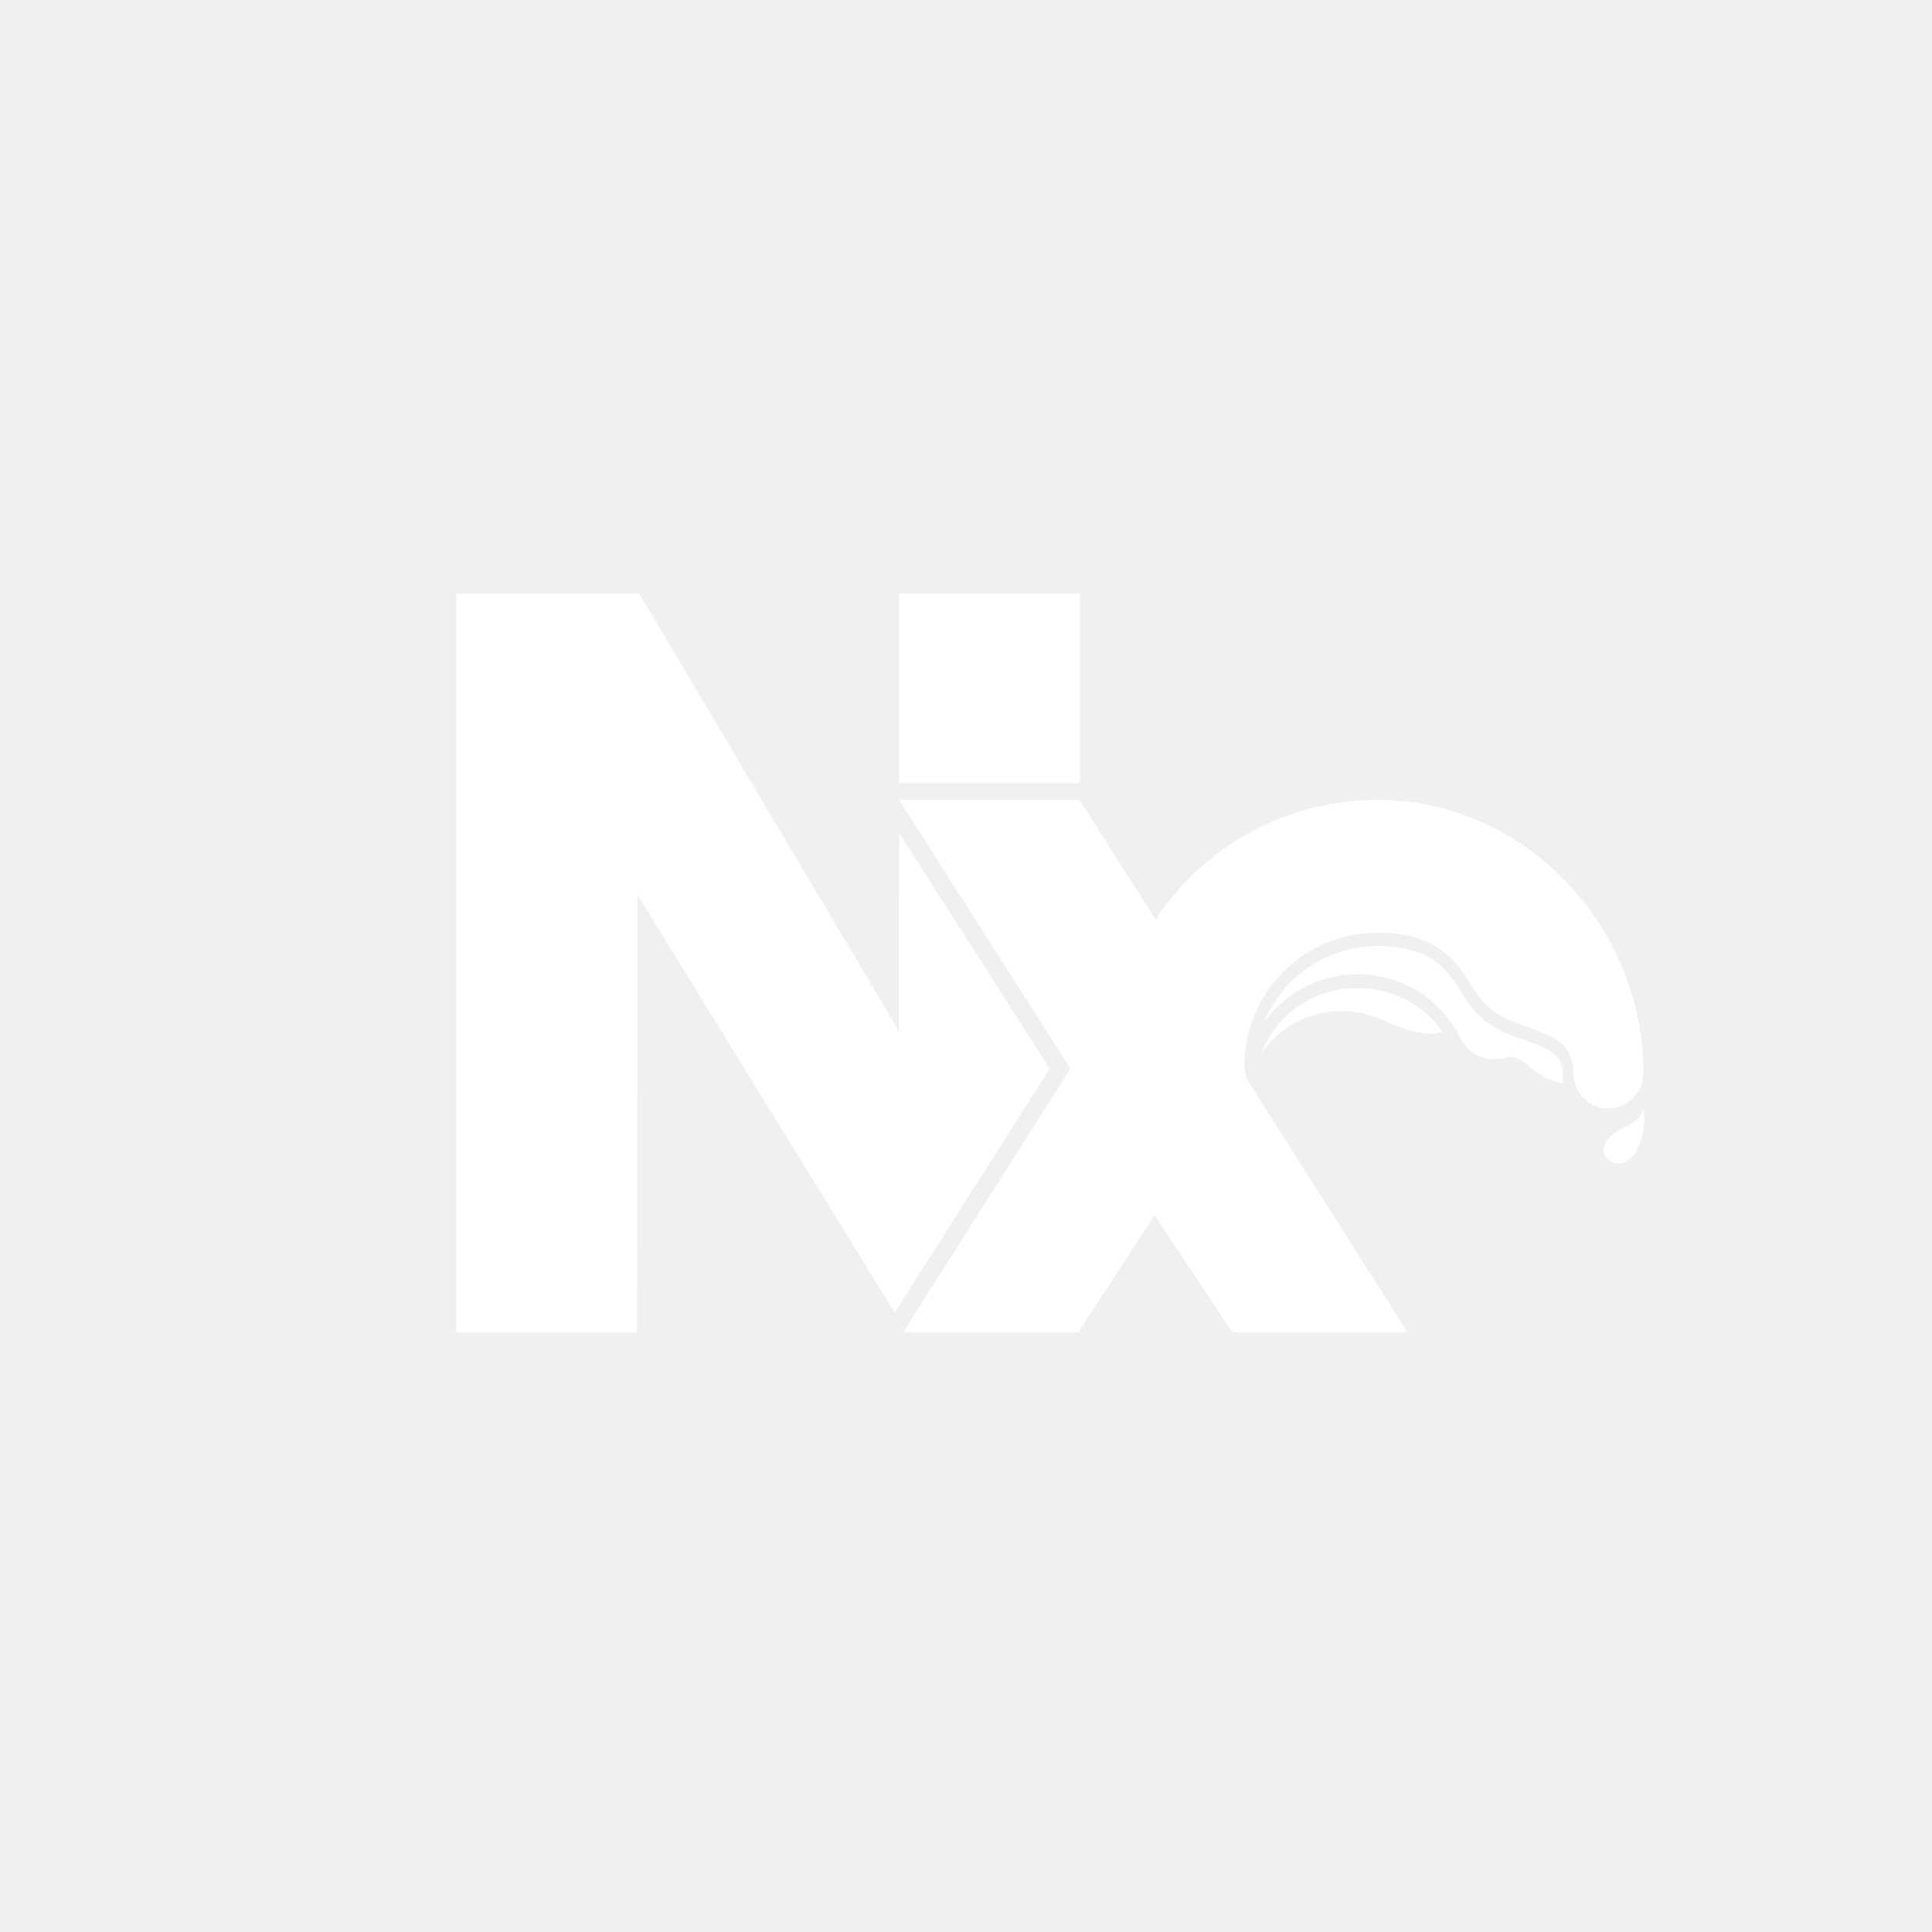
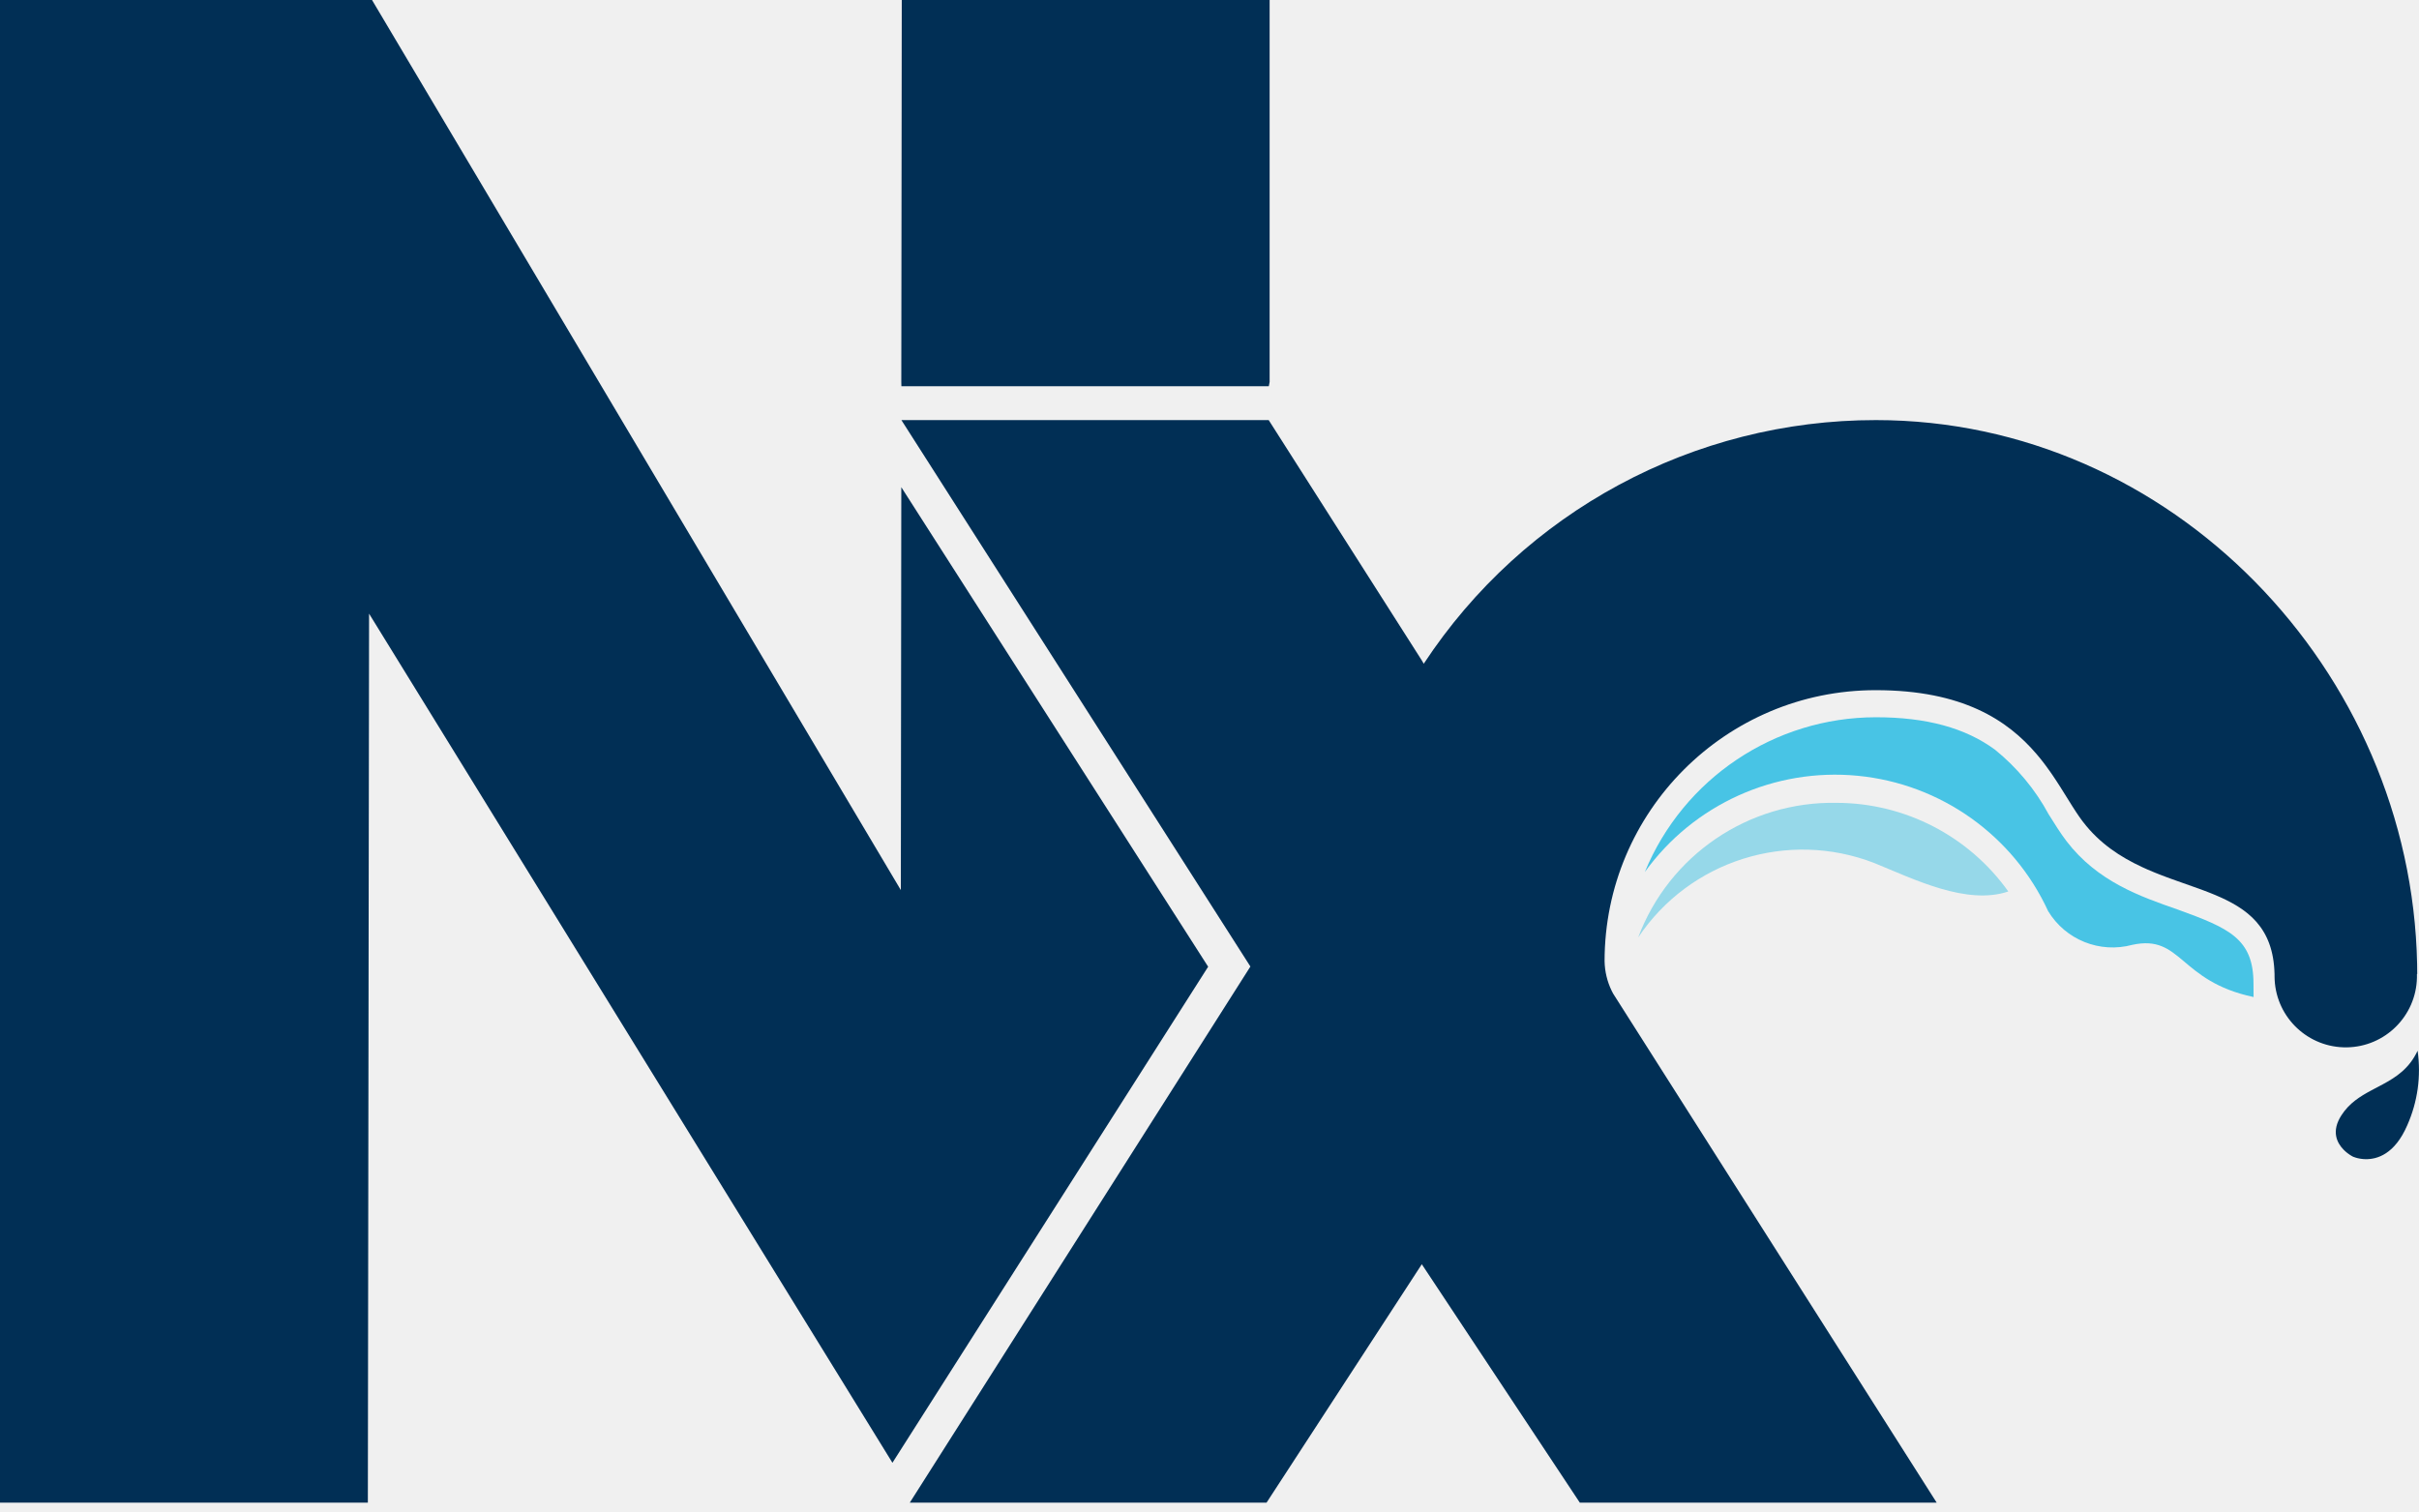
- <svg xmlns="http://www.w3.org/2000/svg" width="1000" height="1000" viewBox="0 0 1000 1000" fill="none">
-   <path d="M543.321 553.145L465.329 431.093L465.212 533.642L330.799 307.09H236.24V689.546H329.742L330.047 463.277L463.073 679.407L543.321 553.145Z" fill="white" />
-   <path d="M465.353 405.404H558.736L558.948 404.321V307.09H465.447L465.329 404.321L465.353 405.404Z" fill="white" />
-   <path d="M703.065 511.433C680.694 511.009 660.482 524.741 652.613 545.71C665.713 526.097 690.657 518.216 712.629 526.749C722.78 530.889 736.128 537.57 746.702 533.995C736.645 519.865 720.395 511.463 703.065 511.433V511.433Z" fill="white" />
-   <path d="M809.021 557.45C809.021 545.993 802.794 543.334 789.87 538.629C780.282 535.289 769.402 531.525 761.483 521.173C759.932 519.127 758.499 516.821 756.971 514.374C753.55 508.038 748.91 502.441 743.319 497.906C735.776 492.354 725.883 489.649 713.052 489.649C687.308 489.667 664.114 505.224 654.306 529.054C666.706 511.828 687.314 502.495 708.423 504.544C729.533 506.593 747.966 519.716 756.83 539.006C761.259 546.322 769.993 549.815 778.238 547.569C790.857 544.864 789.987 556.815 809.045 560.861L809.021 557.45Z" fill="white" />
-   <path d="M850.637 555.003V554.744C850.355 478.897 788.859 414.014 713.052 414.014C666.753 413.982 623.55 437.292 598.12 476.027L597.627 475.18L558.713 414.014L465.353 414.014L554.06 553.097L467.491 689.546H558.172L597.627 628.873L637.786 689.546H728.491L646.246 559.967C644.88 557.442 644.139 554.627 644.084 551.756C644.077 533.454 651.337 515.9 664.263 502.959C677.19 490.017 694.724 482.749 713.005 482.756C751.12 482.756 757.488 505.576 765.713 516.303C781.95 537.476 814.379 528.207 814.379 555.826V555.826C814.475 562.298 818.013 568.227 823.66 571.379C829.306 574.531 836.204 574.428 841.754 571.108C847.304 567.789 850.663 561.757 850.567 555.285V555.285V555.003H850.637Z" fill="white" />
-   <path d="M850.731 574.529C851.653 580.98 850.741 587.559 848.1 593.514C842.93 605.489 834.306 601.49 834.306 601.49C834.306 601.49 826.88 597.867 831.392 590.927C836.397 583.187 846.29 584.081 850.731 574.529Z" fill="white" />
+ <svg xmlns="http://www.w3.org/2000/svg" width="204.8" height="128" viewBox="0 0 256 160">
+   <path fill="#012F55" d="m39.37 0l55.965 94.22l.049-42.649l32.473 50.76l-33.412 52.51l-55.387-89.885l-.128 94.102H0V0zm94.895 44.468l16.203 25.438l.205.353a57.22 57.22 0 0 1 47.854-25.79c31.247 0 56.655 26.446 57.274 57.582l.01 1.052h-.029v.396a7.535 7.535 0 0 1-15.058.224l-.009-.277l-.004-.358c-.125-4.924-2.833-6.922-6.39-8.395l-.526-.213l-.537-.206l-.547-.202l-2.838-1.007l-.58-.213l-.58-.22l-.581-.229l-.29-.119l-.58-.246l-.575-.26c-2.295-1.067-4.49-2.496-6.235-4.77l-.204-.273l-.204-.285l-.304-.447l-.408-.63l-1.29-2.064l-.47-.728l-.37-.553l-.258-.371l-.403-.558l-.28-.372l-.292-.372l-.15-.185l-.309-.368c-3.04-3.553-7.799-6.745-17.003-6.745a28.687 28.687 0 0 0-28.696 28.696a7.5 7.5 0 0 0 .751 3.126l.149.289l34.244 53.89h-37.767l-16.72-25.233l-16.428 25.233H96.284l36.044-56.747l-36.934-57.843zm121.586 66.756a14.4 14.4 0 0 1-1.096 7.896c-1.322 3.058-3.186 3.61-4.428 3.582l-.206-.01l-.193-.02l-.179-.026l-.237-.048l-.196-.053l-.253-.087l-.092-.042l-.111-.063l-.167-.104l-.135-.093l-.148-.11l-.157-.13l-.08-.071l-.161-.156c-.698-.716-1.323-1.94-.213-3.645c.82-1.268 1.957-1.98 3.147-2.618l1.201-.635c1.439-.776 2.827-1.683 3.704-3.567M134.363 0v40.437l-.088.45H95.394l-.01-.45L95.433 0z" />
+   <path fill="#96D8E9" d="M194.368 84.984a21.99 21.99 0 0 0-21.006 14.255a20.95 20.95 0 0 1 24.988-7.886c4.227 1.722 9.784 4.5 14.187 3.013a22.36 22.36 0 0 0-18.169-9.382" />
+   <path fill="#48C4E5" d="M238.484 104.121c0-4.765-2.592-5.87-7.974-7.827c-3.992-1.39-8.522-2.955-11.819-7.26c-.645-.851-1.242-1.81-1.878-2.827a22.7 22.7 0 0 0-5.685-6.85c-3.14-2.308-7.26-3.433-12.601-3.433a26.475 26.475 0 0 0-24.46 16.388a24.822 24.822 0 0 1 42.687 4.138a7.974 7.974 0 0 0 8.913 3.562c5.254-1.125 4.892 3.845 12.827 5.528z" />
</svg>
